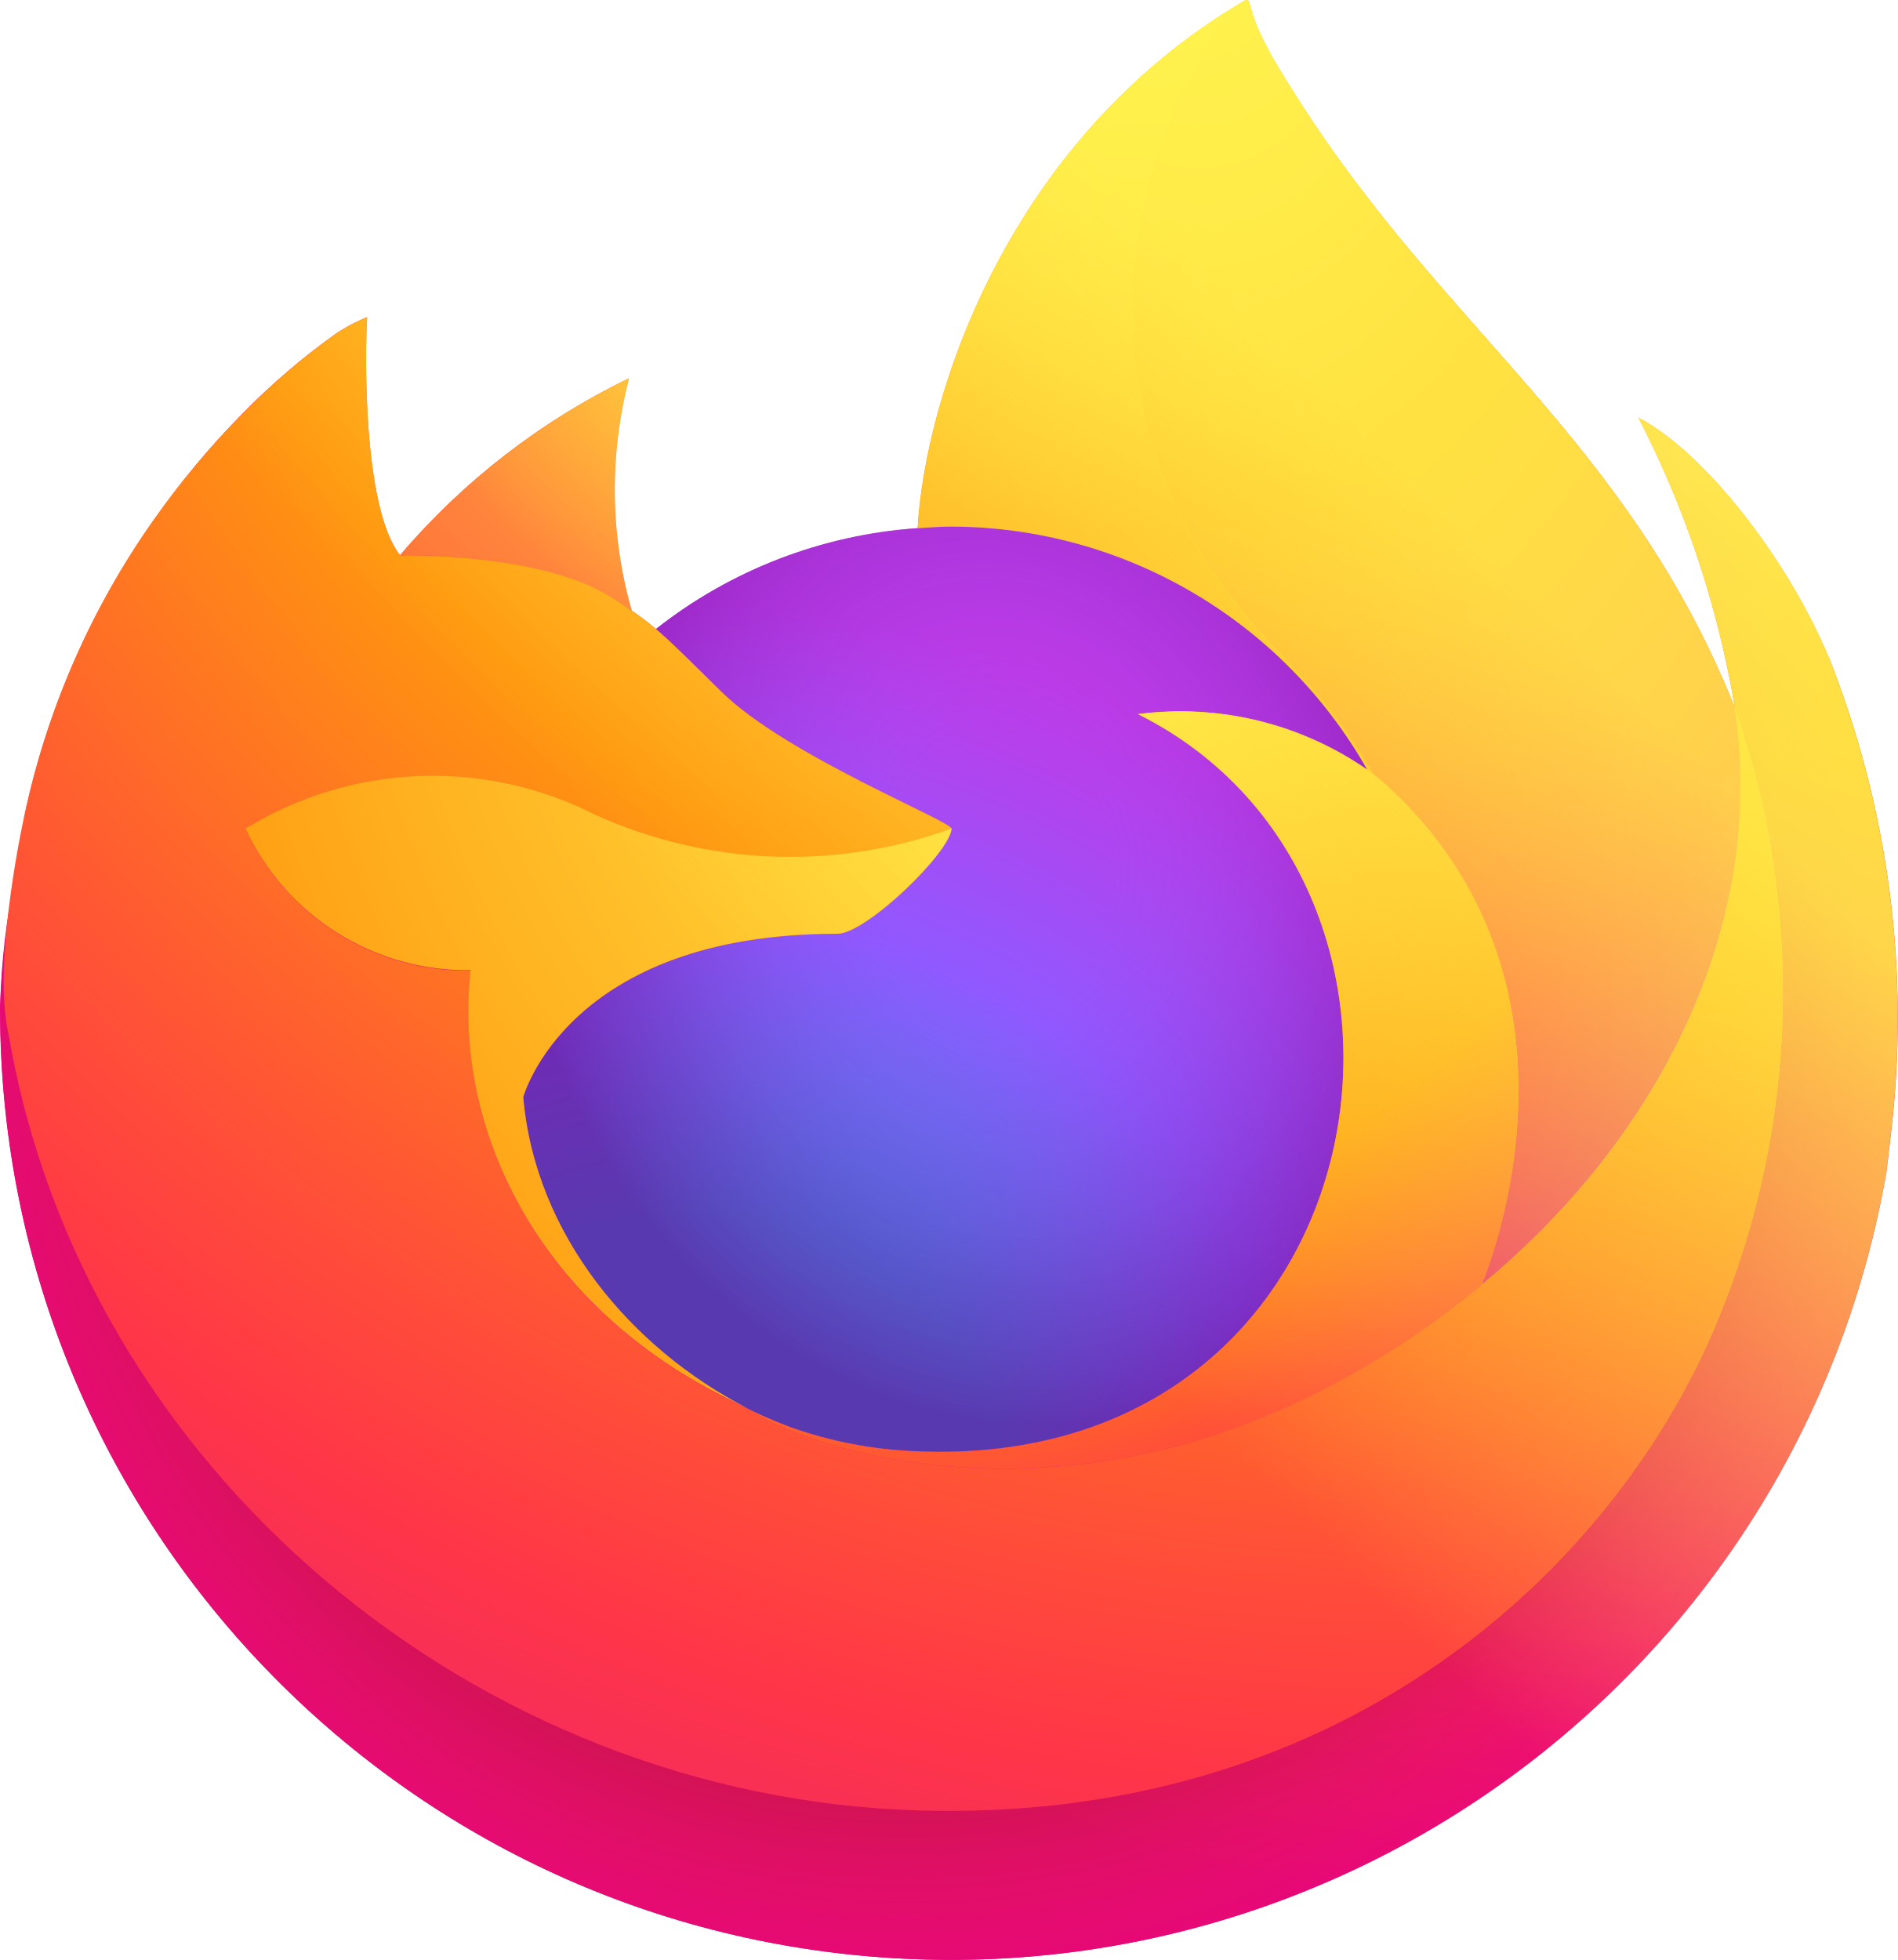
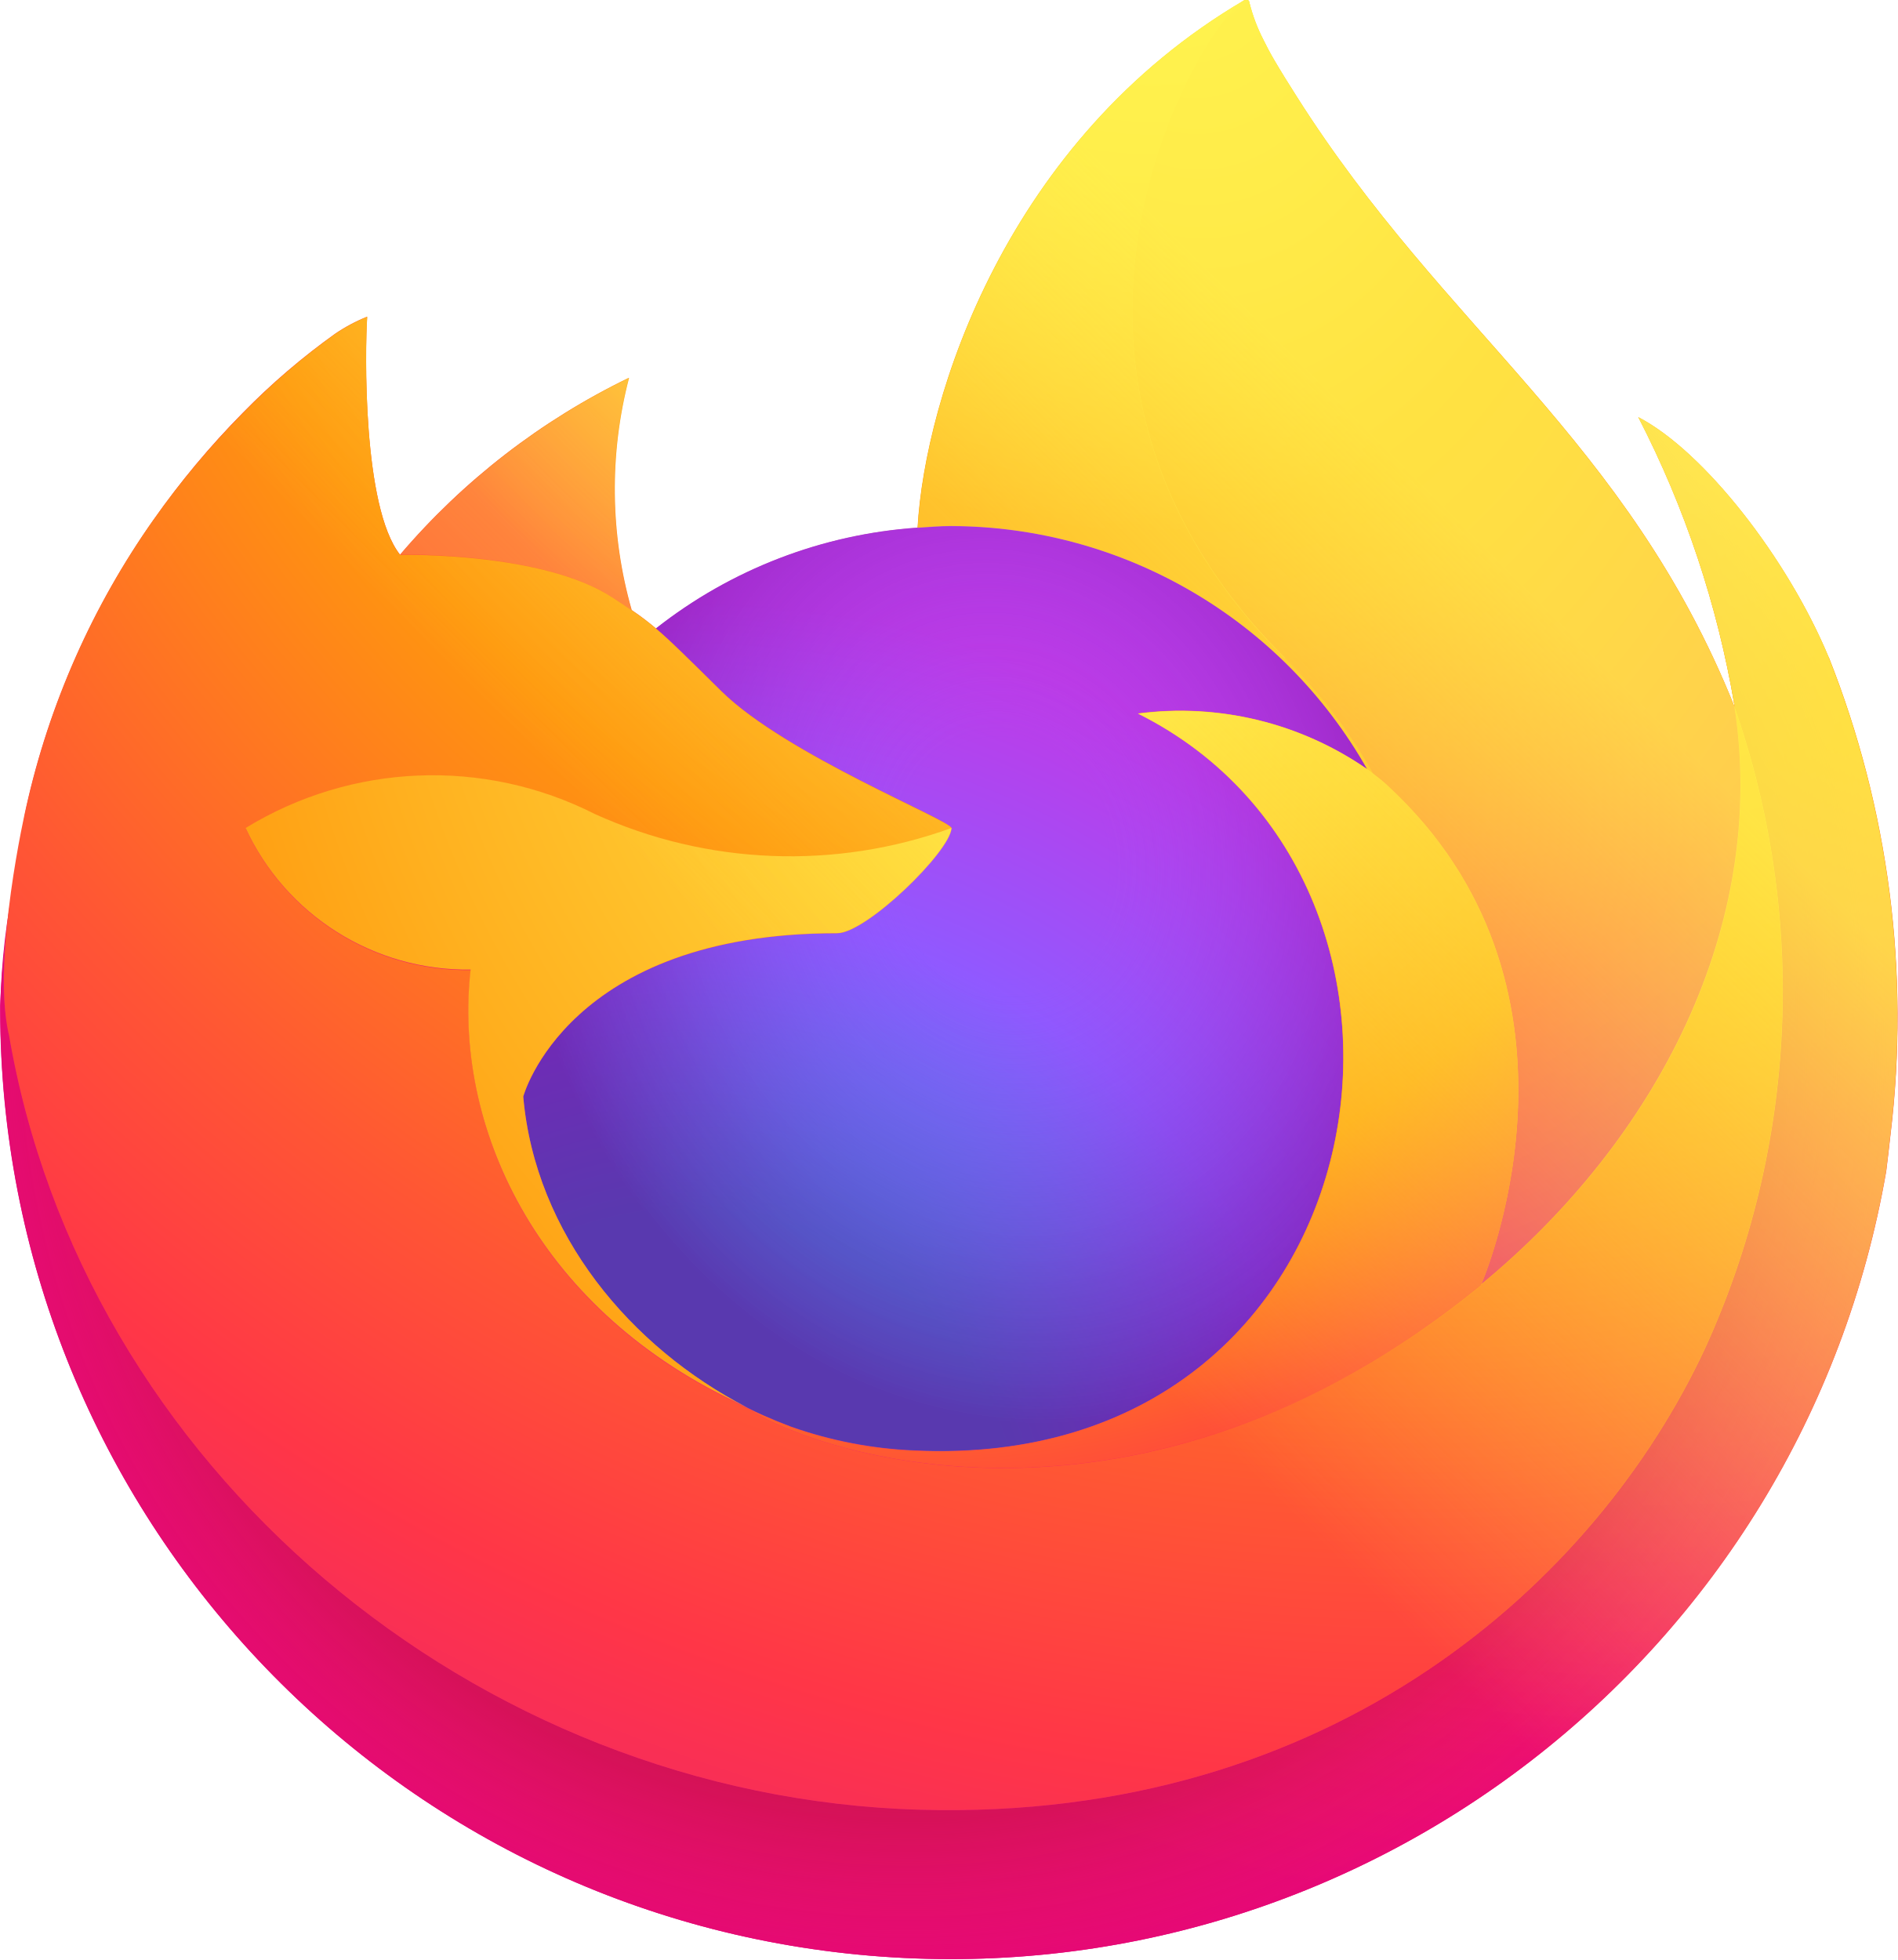
- <svg xmlns="http://www.w3.org/2000/svg" width="76.028" height="78.517" version="1.1" viewBox="0 0 76.028 78.517" id="svg77">
-   <defs id="defs66">
-     <linearGradient id="a" x1="70.79" x2="6.447" y1="12.39" y2="74.47" gradientTransform="translate(-1.3,-0.004086)" gradientUnits="userSpaceOnUse">
-       <stop stop-color="#fff44f" offset=".048" id="stop1" />
-       <stop stop-color="#ffe847" offset=".111" id="stop2" />
-       <stop stop-color="#ffc830" offset=".225" id="stop3" />
-       <stop stop-color="#ff980e" offset=".368" id="stop4" />
-       <stop stop-color="#ff8b16" offset=".401" id="stop5" />
-       <stop stop-color="#ff672a" offset=".462" id="stop6" />
-       <stop stop-color="#ff3647" offset=".534" id="stop7" />
-       <stop stop-color="#e31587" offset=".705" id="stop8" />
+ <svg xmlns="http://www.w3.org/2000/svg" viewBox="0 0 77.42 79.97">
+   <defs>
+     <linearGradient id="a" x1="70.79" x2="6.45" y1="12.39" y2="74.47" gradientTransform="translate(-1.3 -.004)" gradientUnits="userSpaceOnUse">
+       <stop stop-color="#fff44f" offset=".048" />
+       <stop stop-color="#ffe847" offset=".111" />
+       <stop stop-color="#ffc830" offset=".225" />
+       <stop stop-color="#ff980e" offset=".368" />
+       <stop stop-color="#ff8b16" offset=".401" />
+       <stop stop-color="#ff672a" offset=".462" />
+       <stop stop-color="#ff3647" offset=".534" />
+       <stop stop-color="#e31587" offset=".705" />
    </linearGradient>
-     <radialGradient id="b" cx="-7907" cy="-8515" r="80.8" gradientTransform="translate(7974,8524)" gradientUnits="userSpaceOnUse">
-       <stop stop-color="#ffbd4f" offset=".129" id="stop9" />
-       <stop stop-color="#ffac31" offset=".186" id="stop10" />
-       <stop stop-color="#ff9d17" offset=".247" id="stop11" />
-       <stop stop-color="#ff980e" offset=".283" id="stop12" />
-       <stop stop-color="#ff563b" offset=".403" id="stop13" />
-       <stop stop-color="#ff3750" offset=".467" id="stop14" />
-       <stop stop-color="#f5156c" offset=".71" id="stop15" />
-       <stop stop-color="#eb0878" offset=".782" id="stop16" />
-       <stop stop-color="#e50080" offset=".86" id="stop17" />
+     <radialGradient id="b" cx="-7907" cy="-8515" r="80.8" gradientTransform="translate(7974 8524)" gradientUnits="userSpaceOnUse">
+       <stop stop-color="#ffbd4f" offset=".129" />
+       <stop stop-color="#ffac31" offset=".186" />
+       <stop stop-color="#ff9d17" offset=".247" />
+       <stop stop-color="#ff980e" offset=".283" />
+       <stop stop-color="#ff563b" offset=".403" />
+       <stop stop-color="#ff3750" offset=".467" />
+       <stop stop-color="#f5156c" offset=".71" />
+       <stop stop-color="#eb0878" offset=".782" />
+       <stop stop-color="#e50080" offset=".86" />
    </radialGradient>
-     <radialGradient id="c" cx="-7937" cy="-8482" r="80.8" gradientTransform="translate(7974,8524)" gradientUnits="userSpaceOnUse">
-       <stop stop-color="#960e18" offset=".3" id="stop18" />
-       <stop stop-color="#b11927" stop-opacity=".74" offset=".351" id="stop19" />
-       <stop stop-color="#db293d" stop-opacity=".343" offset=".435" id="stop20" />
-       <stop stop-color="#f5334b" stop-opacity=".094" offset=".497" id="stop21" />
-       <stop stop-color="#ff3750" stop-opacity="0" offset=".53" id="stop22" />
+     <radialGradient id="c" cx="-7937" cy="-8482" r="80.8" gradientTransform="translate(7974 8524)" gradientUnits="userSpaceOnUse">
+       <stop stop-color="#960e18" offset=".3" />
+       <stop stop-color="#b11927" stop-opacity=".74" offset=".351" />
+       <stop stop-color="#db293d" stop-opacity=".343" offset=".435" />
+       <stop stop-color="#f5334b" stop-opacity=".094" offset=".497" />
+       <stop stop-color="#ff3750" stop-opacity="0" offset=".53" />
    </radialGradient>
-     <radialGradient id="d" cx="-7927" cy="-8533" r="58.53" gradientTransform="translate(7974,8524)" gradientUnits="userSpaceOnUse">
-       <stop stop-color="#fff44f" offset=".132" id="stop23" />
-       <stop stop-color="#ffdc3e" offset=".252" id="stop24" />
-       <stop stop-color="#ff9d12" offset=".506" id="stop25" />
-       <stop stop-color="#ff980e" offset=".526" id="stop26" />
+     <radialGradient id="d" cx="-7927" cy="-8533" r="58.53" gradientTransform="translate(7974 8524)" gradientUnits="userSpaceOnUse">
+       <stop stop-color="#fff44f" offset=".132" />
+       <stop stop-color="#ffdc3e" offset=".252" />
+       <stop stop-color="#ff9d12" offset=".506" />
+       <stop stop-color="#ff980e" offset=".526" />
    </radialGradient>
-     <radialGradient id="e" cx="-7946" cy="-8461" r="38.47" gradientTransform="translate(7974,8524)" gradientUnits="userSpaceOnUse">
-       <stop stop-color="#3a8ee6" offset=".353" id="stop27" />
-       <stop stop-color="#5c79f0" offset=".472" id="stop28" />
-       <stop stop-color="#9059ff" offset=".669" id="stop29" />
-       <stop stop-color="#c139e6" offset="1" id="stop30" />
+     <radialGradient id="e" cx="-7946" cy="-8461" r="38.47" gradientTransform="translate(7974 8524)" gradientUnits="userSpaceOnUse">
+       <stop stop-color="#3a8ee6" offset=".353" />
+       <stop stop-color="#5c79f0" offset=".472" />
+       <stop stop-color="#9059ff" offset=".669" />
+       <stop stop-color="#c139e6" offset="1" />
    </radialGradient>
-     <radialGradient id="f" cx="-7936" cy="-8492" r="20.4" gradientTransform="matrix(0.972,-0.235,0.275,1.138,10090,7834)" gradientUnits="userSpaceOnUse">
-       <stop stop-color="#9059ff" stop-opacity="0" offset=".206" id="stop31" />
-       <stop stop-color="#8c4ff3" stop-opacity=".064" offset=".278" id="stop32" />
-       <stop stop-color="#7716a8" stop-opacity=".45" offset=".747" id="stop33" />
-       <stop stop-color="#6e008b" stop-opacity=".6" offset=".975" id="stop34" />
+     <radialGradient id="f" cx="-7936" cy="-8492" r="20.4" gradientTransform="matrix(.972 -.235 .275 1.138 10090 7834)" gradientUnits="userSpaceOnUse">
+       <stop stop-color="#9059ff" stop-opacity="0" offset=".206" />
+       <stop stop-color="#8c4ff3" stop-opacity=".064" offset=".278" />
+       <stop stop-color="#7716a8" stop-opacity=".45" offset=".747" />
+       <stop stop-color="#6e008b" stop-opacity=".6" offset=".975" />
    </radialGradient>
-     <radialGradient id="g" cx="-7938" cy="-8518" r="27.68" gradientTransform="translate(7974,8524)" gradientUnits="userSpaceOnUse">
-       <stop stop-color="#ffe226" offset="0" id="stop35" />
-       <stop stop-color="#ffdb27" offset=".121" id="stop36" />
-       <stop stop-color="#ffc82a" offset=".295" id="stop37" />
-       <stop stop-color="#ffa930" offset=".502" id="stop38" />
-       <stop stop-color="#ff7e37" offset=".732" id="stop39" />
-       <stop stop-color="#ff7139" offset=".792" id="stop40" />
+     <radialGradient id="g" cx="-7938" cy="-8518" r="27.68" gradientTransform="translate(7974 8524)" gradientUnits="userSpaceOnUse">
+       <stop stop-color="#ffe226" offset="0" />
+       <stop stop-color="#ffdb27" offset=".121" />
+       <stop stop-color="#ffc82a" offset=".295" />
+       <stop stop-color="#ffa930" offset=".502" />
+       <stop stop-color="#ff7e37" offset=".732" />
+       <stop stop-color="#ff7139" offset=".792" />
    </radialGradient>
-     <radialGradient id="h" cx="-7916" cy="-8536" r="118.1" gradientTransform="translate(7974,8524)" gradientUnits="userSpaceOnUse">
-       <stop stop-color="#fff44f" offset=".113" id="stop41" />
-       <stop stop-color="#ff980e" offset=".456" id="stop42" />
-       <stop stop-color="#ff5634" offset=".622" id="stop43" />
-       <stop stop-color="#ff3647" offset=".716" id="stop44" />
-       <stop stop-color="#e31587" offset=".904" id="stop45" />
+     <radialGradient id="h" cx="-7916" cy="-8536" r="118.1" gradientTransform="translate(7974 8524)" gradientUnits="userSpaceOnUse">
+       <stop stop-color="#fff44f" offset=".113" />
+       <stop stop-color="#ff980e" offset=".456" />
+       <stop stop-color="#ff5634" offset=".622" />
+       <stop stop-color="#ff3647" offset=".716" />
+       <stop stop-color="#e31587" offset=".904" />
    </radialGradient>
-     <radialGradient id="i" cx="-7927" cy="-8523" r="86.5" gradientTransform="matrix(0.105,0.995,-0.653,0.069,-4685,8470)" gradientUnits="userSpaceOnUse">
-       <stop stop-color="#fff44f" offset="0" id="stop46" />
-       <stop stop-color="#ffe847" offset=".06" id="stop47" />
-       <stop stop-color="#ffc830" offset=".168" id="stop48" />
-       <stop stop-color="#ff980e" offset=".304" id="stop49" />
-       <stop stop-color="#ff8b16" offset=".356" id="stop50" />
-       <stop stop-color="#ff672a" offset=".455" id="stop51" />
-       <stop stop-color="#ff3647" offset=".57" id="stop52" />
-       <stop stop-color="#e31587" offset=".737" id="stop53" />
+     <radialGradient id="i" cx="-7927" cy="-8523" r="86.5" gradientTransform="matrix(.105 .995 -.653 .069 -4685 8470)" gradientUnits="userSpaceOnUse">
+       <stop stop-color="#fff44f" offset="0" />
+       <stop stop-color="#ffe847" offset=".06" />
+       <stop stop-color="#ffc830" offset=".168" />
+       <stop stop-color="#ff980e" offset=".304" />
+       <stop stop-color="#ff8b16" offset=".356" />
+       <stop stop-color="#ff672a" offset=".455" />
+       <stop stop-color="#ff3647" offset=".57" />
+       <stop stop-color="#e31587" offset=".737" />
    </radialGradient>
-     <radialGradient id="j" cx="-7938" cy="-8508" r="73.72" gradientTransform="translate(7974,8524)" gradientUnits="userSpaceOnUse">
-       <stop stop-color="#fff44f" offset=".137" id="stop54" />
-       <stop stop-color="#ff980e" offset=".48" id="stop55" />
-       <stop stop-color="#ff5634" offset=".592" id="stop56" />
-       <stop stop-color="#ff3647" offset=".655" id="stop57" />
-       <stop stop-color="#e31587" offset=".904" id="stop58" />
+     <radialGradient id="j" cx="-7938" cy="-8508" r="73.72" gradientTransform="translate(7974 8524)" gradientUnits="userSpaceOnUse">
+       <stop stop-color="#fff44f" offset=".137" />
+       <stop stop-color="#ff980e" offset=".48" />
+       <stop stop-color="#ff5634" offset=".592" />
+       <stop stop-color="#ff3647" offset=".655" />
+       <stop stop-color="#e31587" offset=".904" />
    </radialGradient>
-     <radialGradient id="k" cx="-7919" cy="-8504" r="80.69" gradientTransform="translate(7974,8524)" gradientUnits="userSpaceOnUse">
-       <stop stop-color="#fff44f" offset=".094" id="stop59" />
-       <stop stop-color="#ffe141" offset=".231" id="stop60" />
-       <stop stop-color="#ffaf1e" offset=".509" id="stop61" />
-       <stop stop-color="#ff980e" offset=".626" id="stop62" />
+     <radialGradient id="k" cx="-7919" cy="-8504" r="80.69" gradientTransform="translate(7974 8524)" gradientUnits="userSpaceOnUse">
+       <stop stop-color="#fff44f" offset=".094" />
+       <stop stop-color="#ffe141" offset=".231" />
+       <stop stop-color="#ffaf1e" offset=".509" />
+       <stop stop-color="#ff980e" offset=".626" />
    </radialGradient>
-     <linearGradient id="l" x1="70.01" x2="15.27" y1="12.06" y2="66.81" gradientTransform="translate(-1.3,-0.004086)" gradientUnits="userSpaceOnUse">
-       <stop stop-color="#fff44f" stop-opacity=".8" offset=".167" id="stop63" />
-       <stop stop-color="#fff44f" stop-opacity=".634" offset=".266" id="stop64" />
-       <stop stop-color="#fff44f" stop-opacity=".217" offset=".489" id="stop65" />
-       <stop stop-color="#fff44f" stop-opacity="0" offset=".6" id="stop66" />
+     <linearGradient id="l" x1="70.01" x2="15.27" y1="12.06" y2="66.81" gradientTransform="translate(-1.3 -.004)" gradientUnits="userSpaceOnUse">
+       <stop stop-color="#fff44f" stop-opacity=".8" offset=".167" />
+       <stop stop-color="#fff44f" stop-opacity=".634" offset=".266" />
+       <stop stop-color="#fff44f" stop-opacity=".217" offset=".489" />
+       <stop stop-color="#fff44f" stop-opacity="0" offset=".6" />
    </linearGradient>
  </defs>
-   <g transform="matrix(0.9819843,0,0,0.9819843,-0.00392794,0.01759176)" id="g77">
-     <path d="m 74.62,26.83 c -1.684,-4.052 -5.1,-8.427 -7.775,-9.81 a 40.27,40.27 0 0 1 3.925,11.76 l 0.007,0.065 C 66.395,17.925 58.967,13.515 52.897,3.925 52.59,3.44 52.283,2.954 51.984,2.441 51.813,2.148 51.676,1.884 51.557,1.641 a 7.053,7.053 0 0 1 -0.578,-1.535 0.1,0.1 0 0 0 -0.088,-0.1 0.138,0.138 0 0 0 -0.073,0 c -0.005,0 -0.013,0.009 -0.019,0.011 -0.006,0.002 -0.019,0.011 -0.028,0.015 l 0.015,-0.026 c -9.735,5.7 -13.04,16.25 -13.34,21.53 a 19.39,19.39 0 0 0 -10.67,4.111 11.59,11.59 0 0 0 -1,-0.758 17.97,17.97 0 0 1 -0.109,-9.473 28.7,28.7 0 0 0 -9.329,7.21 H 16.32 c -1.536,-1.947 -1.428,-8.367 -1.34,-9.708 a 6.928,6.928 0 0 0 -1.294,0.687 28.22,28.22 0 0 0 -3.788,3.245 33.84,33.84 0 0 0 -3.623,4.347 v 0.006 -0.007 a 32.73,32.73 0 0 0 -5.2,11.74 l -0.052,0.256 c -0.073,0.341 -0.336,2.049 -0.381,2.42 0,0.029 -0.006,0.056 -0.009,0.085 A 36.94,36.94 0 0 0 0.004,41.04 v 0.2 a 38.76,38.76 0 0 0 76.95,6.554 c 0.065,-0.5 0.118,-0.995 0.176,-1.5 A 39.86,39.86 0 0 0 74.616,26.824 Z M 29.95,57.17 c 0.181,0.087 0.351,0.181 0.537,0.264 l 0.027,0.017 Q 30.232,57.316 29.95,57.17 Z m 8.878,-23.38 m 31.95,-4.934 v -0.037 l 0.007,0.041 z" fill="url(#a)" id="path66" style="fill:url(#a)" />
-     <path d="m 74.62,26.83 c -1.684,-4.052 -5.1,-8.427 -7.775,-9.81 a 40.27,40.27 0 0 1 3.925,11.76 v 0.037 l 0.007,0.041 a 35.1,35.1 0 0 1 -1.206,26.16 c -4.442,9.531 -15.19,19.3 -32.02,18.82 -18.18,-0.515 -34.2,-14.01 -37.19,-31.68 -0.545,-2.787 0,-4.2 0.274,-6.465 a 28.88,28.88 0 0 0 -0.623,5.348 v 0.2 a 38.76,38.76 0 0 0 76.95,6.554 c 0.065,-0.5 0.118,-0.995 0.176,-1.5 a 39.86,39.86 0 0 0 -2.514,-19.47 z" fill="url(#b)" id="path67" style="fill:url(#b)" />
-     <path d="m 74.62,26.83 c -1.684,-4.052 -5.1,-8.427 -7.775,-9.81 a 40.27,40.27 0 0 1 3.925,11.76 v 0.037 l 0.007,0.041 a 35.1,35.1 0 0 1 -1.206,26.16 c -4.442,9.531 -15.19,19.3 -32.02,18.82 -18.18,-0.515 -34.2,-14.01 -37.19,-31.68 -0.545,-2.787 0,-4.2 0.274,-6.465 a 28.88,28.88 0 0 0 -0.623,5.348 v 0.2 a 38.76,38.76 0 0 0 76.95,6.554 c 0.065,-0.5 0.118,-0.995 0.176,-1.5 a 39.86,39.86 0 0 0 -2.514,-19.47 z" fill="url(#c)" id="path68" style="fill:url(#c)" />
-     <path d="m 55.78,31.38 c 0.084,0.059 0.162,0.118 0.241,0.177 a 21.1,21.1 0 0 0 -3.6,-4.695 C 40.371,14.812 49.264,0.742 50.763,0.022 L 50.778,0 c -9.735,5.7 -13.04,16.25 -13.34,21.53 0.452,-0.031 0.9,-0.069 1.362,-0.069 a 19.56,19.56 0 0 1 16.98,9.917 z" fill="url(#d)" id="path69" style="fill:url(#d)" />
-     <path d="m 38.82,33.79 c -0.064,0.964 -3.47,4.289 -4.661,4.289 -11.02,0 -12.81,6.667 -12.81,6.667 0.488,5.614 4.4,10.24 9.129,12.68 0.216,0.112 0.435,0.213 0.654,0.312 q 0.569,0.252 1.138,0.466 a 17.24,17.24 0 0 0 5.043,0.973 c 19.32,0.906 23.06,-23.1 9.119,-30.07 a 13.38,13.38 0 0 1 9.345,2.269 19.56,19.56 0 0 0 -16.98,-9.917 c -0.46,0 -0.91,0.038 -1.362,0.069 a 19.39,19.39 0 0 0 -10.67,4.111 c 0.591,0.5 1.258,1.168 2.663,2.553 2.63,2.591 9.375,5.275 9.39,5.59 z" fill="url(#e)" id="path70" style="fill:url(#e)" />
-     <path d="m 38.82,33.79 c -0.064,0.964 -3.47,4.289 -4.661,4.289 -11.02,0 -12.81,6.667 -12.81,6.667 0.488,5.614 4.4,10.24 9.129,12.68 0.216,0.112 0.435,0.213 0.654,0.312 q 0.569,0.252 1.138,0.466 a 17.24,17.24 0 0 0 5.043,0.973 c 19.32,0.906 23.06,-23.1 9.119,-30.07 a 13.38,13.38 0 0 1 9.345,2.269 19.56,19.56 0 0 0 -16.98,-9.917 c -0.46,0 -0.91,0.038 -1.362,0.069 a 19.39,19.39 0 0 0 -10.67,4.111 c 0.591,0.5 1.258,1.168 2.663,2.553 2.63,2.591 9.375,5.275 9.39,5.59 z" fill="url(#f)" id="path71" style="fill:url(#f)" />
-     <path d="m 24.96,24.36 c 0.314,0.2 0.573,0.374 0.8,0.531 a 17.97,17.97 0 0 1 -0.109,-9.473 28.7,28.7 0 0 0 -9.329,7.21 c 0.189,-0.005 5.811,-0.106 8.638,1.732 z" fill="url(#g)" id="path72" style="fill:url(#g)" />
-     <path d="m 0.354,42.16 c 2.991,17.67 19.01,31.17 37.19,31.68 16.83,0.476 27.58,-9.294 32.02,-18.82 A 35.1,35.1 0 0 0 70.77,28.86 v -0.037 c 0,-0.029 -0.006,-0.046 0,-0.037 l 0.007,0.065 c 1.375,8.977 -3.191,17.67 -10.33,23.56 l -0.022,0.05 c -13.91,11.33 -27.22,6.834 -29.91,5 Q 30.233,57.326 29.951,57.18 C 21.842,53.304 18.491,45.92 19.211,39.58 a 9.953,9.953 0 0 1 -9.181,-5.775 14.62,14.62 0 0 1 14.25,-0.572 19.3,19.3 0 0 0 14.55,0.572 c -0.015,-0.315 -6.76,-3 -9.39,-5.59 -1.405,-1.385 -2.072,-2.052 -2.663,-2.553 a 11.59,11.59 0 0 0 -1,-0.758 c -0.23,-0.157 -0.489,-0.327 -0.8,-0.531 -2.827,-1.838 -8.449,-1.737 -8.635,-1.732 h -0.018 c -1.536,-1.947 -1.428,-8.367 -1.34,-9.708 A 6.928,6.928 0 0 0 13.69,13.62 28.22,28.22 0 0 0 9.902,16.865 33.84,33.84 0 0 0 6.264,21.202 v 0.006 -0.007 a 32.73,32.73 0 0 0 -5.2,11.74 C 1.045,33.02 -0.332,39.04 0.347,42.162 Z" fill="url(#h)" id="path73" style="fill:url(#h)" />
-     <path d="m 52.42,26.86 a 21.1,21.1 0 0 1 3.6,4.7 c 0.213,0.161 0.412,0.321 0.581,0.476 8.787,8.1 4.183,19.55 3.84,20.36 7.138,-5.881 11.7,-14.58 10.33,-23.56 C 66.387,17.906 58.951,13.496 52.891,3.906 52.584,3.421 52.277,2.935 51.978,2.422 51.807,2.129 51.67,1.865 51.551,1.622 a 7.053,7.053 0 0 1 -0.578,-1.535 0.1,0.1 0 0 0 -0.088,-0.1 0.138,0.138 0 0 0 -0.073,0 c -0.005,0 -0.013,0.009 -0.019,0.011 -0.006,0.002 -0.019,0.011 -0.028,0.015 -1.499,0.711 -10.39,14.79 1.66,26.83 z" fill="url(#i)" id="path74" style="fill:url(#i)" />
-     <path d="M 56.6,32.04 C 56.431,31.885 56.232,31.725 56.019,31.564 55.94,31.505 55.862,31.446 55.778,31.387 a 13.38,13.38 0 0 0 -9.345,-2.269 c 13.94,6.97 10.2,30.97 -9.119,30.07 a 17.24,17.24 0 0 1 -5.043,-0.973 q -0.569,-0.213 -1.138,-0.466 c -0.219,-0.1 -0.438,-0.2 -0.654,-0.312 l 0.027,0.017 c 2.694,1.839 16,6.332 29.91,-5 l 0.022,-0.05 c 0.347,-0.81 4.951,-12.26 -3.84,-20.36 z" fill="url(#j)" id="path75" style="fill:url(#j)" />
-     <path d="m 21.35,44.74 c 0,0 1.789,-6.667 12.81,-6.667 1.191,0 4.6,-3.325 4.661,-4.289 a 19.3,19.3 0 0 1 -14.55,-0.572 14.62,14.62 0 0 0 -14.25,0.572 9.953,9.953 0 0 0 9.181,5.775 c -0.718,6.337 2.632,13.72 10.74,17.6 0.181,0.087 0.351,0.181 0.537,0.264 -4.733,-2.445 -8.641,-7.069 -9.129,-12.68 z" fill="url(#k)" id="path76" style="fill:url(#k)" />
-     <path d="m 74.62,26.83 c -1.684,-4.052 -5.1,-8.427 -7.775,-9.81 a 40.27,40.27 0 0 1 3.925,11.76 l 0.007,0.065 C 66.395,17.925 58.967,13.515 52.897,3.925 52.59,3.44 52.283,2.954 51.984,2.441 51.813,2.148 51.676,1.884 51.557,1.641 a 7.053,7.053 0 0 1 -0.578,-1.535 0.1,0.1 0 0 0 -0.088,-0.1 0.138,0.138 0 0 0 -0.073,0 c -0.005,0 -0.013,0.009 -0.019,0.011 -0.006,0.002 -0.019,0.011 -0.028,0.015 l 0.015,-0.026 c -9.735,5.7 -13.04,16.25 -13.34,21.53 0.452,-0.031 0.9,-0.069 1.362,-0.069 a 19.56,19.56 0 0 1 16.98,9.917 13.38,13.38 0 0 0 -9.345,-2.269 c 13.94,6.97 10.2,30.97 -9.119,30.07 a 17.24,17.24 0 0 1 -5.043,-0.973 q -0.569,-0.213 -1.138,-0.466 c -0.219,-0.1 -0.438,-0.2 -0.654,-0.312 l 0.027,0.017 Q 30.234,57.316 29.952,57.17 c 0.181,0.087 0.351,0.181 0.537,0.264 -4.733,-2.446 -8.641,-7.07 -9.129,-12.68 0,0 1.789,-6.667 12.81,-6.667 1.191,0 4.6,-3.325 4.661,-4.289 -0.015,-0.315 -6.76,-3 -9.39,-5.59 -1.405,-1.385 -2.072,-2.052 -2.663,-2.553 a 11.59,11.59 0 0 0 -1,-0.758 17.97,17.97 0 0 1 -0.109,-9.473 28.7,28.7 0 0 0 -9.329,7.21 h -0.018 c -1.536,-1.947 -1.428,-8.367 -1.34,-9.708 A 6.928,6.928 0 0 0 13.688,13.613 28.22,28.22 0 0 0 9.9,16.858 33.84,33.84 0 0 0 6.277,21.205 v 0.006 -0.007 a 32.73,32.73 0 0 0 -5.2,11.74 L 1.025,33.2 c -0.073,0.341 -0.4,2.073 -0.447,2.445 a 45.09,45.09 0 0 0 -0.572,5.403 v 0.2 a 38.76,38.76 0 0 0 76.95,6.554 c 0.065,-0.5 0.118,-0.995 0.176,-1.5 a 39.86,39.86 0 0 0 -2.514,-19.47 z m -3.845,1.991 0.007,0.041 z" fill="url(#l)" id="path77" style="fill:url(#l)" />
-   </g>
+   <path d="m74.62 26.83c-1.684-4.052-5.1-8.427-7.775-9.81a40.27 40.27 0 0 1 3.925 11.76l.007.065C66.395 17.925 58.967 13.515 52.897 3.925 52.59 3.44 52.283 2.954 51.984 2.441c-.171-.293-.308-.557-.427-.8a7.053 7.053 0 0 1-.578-1.535.1.1 0 0 0-.088-.1.138.138 0 0 0-.073 0c-.005 0-.013.009-.019.011-.006.002-.019.011-.028.015l.015-.026c-9.735 5.7-13.04 16.25-13.34 21.53a19.39 19.39 0 0 0-10.67 4.111 11.59 11.59 0 0 0-1-.758 17.97 17.97 0 0 1-.109-9.473 28.7 28.7 0 0 0-9.329 7.21H16.32c-1.536-1.947-1.428-8.367-1.34-9.708a6.928 6.928 0 0 0-1.294.687 28.22 28.22 0 0 0-3.788 3.245 33.84 33.84 0 0 0-3.623 4.347v.006-.007a32.73 32.73 0 0 0-5.2 11.74l-.052.256c-.073.341-.336 2.049-.381 2.42 0 .029-.006.056-.009.085A36.94 36.94 0 0 0 .004 41.04v.2a38.76 38.76 0 0 0 76.95 6.554c.065-.5.118-.995.176-1.5A39.86 39.86 0 0 0 74.616 26.824ZM29.95 57.17c.181.087.351.181.537.264l.027.017Q30.232 57.316 29.95 57.17Zm8.878-23.38m31.95-4.934v-.037l.007.041z" fill="url(#a)" />
+   <path d="m74.62 26.83c-1.684-4.052-5.1-8.427-7.775-9.81a40.27 40.27 0 0 1 3.925 11.76v.037l.007.041a35.1 35.1 0 0 1-1.206 26.16c-4.442 9.531-15.19 19.3-32.02 18.82-18.18-.515-34.2-14.01-37.19-31.68-.545-2.787 0-4.2.274-6.465a28.88 28.88 0 0 0-.623 5.348v.2a38.76 38.76 0 0 0 76.95 6.554c.065-.5.118-.995.176-1.5a39.86 39.86 0 0 0-2.514-19.47z" fill="url(#b)" />
+   <path d="m74.62 26.83c-1.684-4.052-5.1-8.427-7.775-9.81a40.27 40.27 0 0 1 3.925 11.76v.037l.007.041a35.1 35.1 0 0 1-1.206 26.16c-4.442 9.531-15.19 19.3-32.02 18.82-18.18-.515-34.2-14.01-37.19-31.68-.545-2.787 0-4.2.274-6.465a28.88 28.88 0 0 0-.623 5.348v.2a38.76 38.76 0 0 0 76.95 6.554c.065-.5.118-.995.176-1.5a39.86 39.86 0 0 0-2.514-19.47z" fill="url(#c)" />
+   <path d="m55.78 31.38c.084.059.162.118.241.177a21.1 21.1 0 0 0-3.6-4.695C40.371 14.812 49.264.742 50.763.022L50.778 0c-9.735 5.7-13.04 16.25-13.34 21.53.452-.031.9-.069 1.362-.069a19.56 19.56 0 0 1 16.98 9.917z" fill="url(#d)" />
+   <path d="m38.82 33.79c-.064.964-3.47 4.289-4.661 4.289-11.02 0-12.81 6.667-12.81 6.667.488 5.614 4.4 10.24 9.129 12.68.216.112.435.213.654.312q.569.252 1.138.466a17.24 17.24 0 0 0 5.043.973c19.32.906 23.06-23.1 9.119-30.07a13.38 13.38 0 0 1 9.345 2.269 19.56 19.56 0 0 0-16.98-9.917c-.46 0-.91.038-1.362.069a19.39 19.39 0 0 0-10.67 4.111c.591.5 1.258 1.168 2.663 2.553 2.63 2.591 9.375 5.275 9.39 5.59z" fill="url(#e)" />
+   <path d="m38.82 33.79c-.064.964-3.47 4.289-4.661 4.289-11.02 0-12.81 6.667-12.81 6.667.488 5.614 4.4 10.24 9.129 12.68.216.112.435.213.654.312q.569.252 1.138.466a17.24 17.24 0 0 0 5.043.973c19.32.906 23.06-23.1 9.119-30.07a13.38 13.38 0 0 1 9.345 2.269 19.56 19.56 0 0 0-16.98-9.917c-.46 0-.91.038-1.362.069a19.39 19.39 0 0 0-10.67 4.111c.591.5 1.258 1.168 2.663 2.553 2.63 2.591 9.375 5.275 9.39 5.59z" fill="url(#f)" />
+   <path d="m24.96 24.36c.314.2.573.374.8.531a17.97 17.97 0 0 1-.109-9.473 28.7 28.7 0 0 0-9.329 7.21c.189-.005 5.811-.106 8.638 1.732z" fill="url(#g)" />
+   <path d="m.354 42.16c2.991 17.67 19.01 31.17 37.19 31.68 16.83.476 27.58-9.294 32.02-18.82A35.1 35.1 0 0 0 70.77 28.86v-.037c0-.029-.006-.046 0-.037l.007.065c1.375 8.977-3.191 17.67-10.33 23.56l-.022.05c-13.91 11.33-27.22 6.834-29.91 5Q30.233 57.326 29.951 57.18C21.842 53.304 18.491 45.92 19.211 39.58a9.953 9.953 0 0 1-9.181-5.775 14.62 14.62 0 0 1 14.25-.572 19.3 19.3 0 0 0 14.55.572c-.015-.315-6.76-3-9.39-5.59-1.405-1.385-2.072-2.052-2.663-2.553a11.59 11.59 0 0 0-1-.758c-.23-.157-.489-.327-.8-.531-2.827-1.838-8.449-1.737-8.635-1.732h-.018c-1.536-1.947-1.428-8.367-1.34-9.708A6.928 6.928 0 0 0 13.69 13.62 28.22 28.22 0 0 0 9.902 16.865 33.84 33.84 0 0 0 6.264 21.202v.006-.007a32.73 32.73 0 0 0-5.2 11.74C1.045 33.02-.332 39.04.347 42.162Z" fill="url(#h)" />
+   <path d="m52.42 26.86a21.1 21.1 0 0 1 3.6 4.7c.213.161.412.321.581.476 8.787 8.1 4.183 19.55 3.84 20.36 7.138-5.881 11.7-14.58 10.33-23.56C66.387 17.906 58.951 13.496 52.891 3.906 52.584 3.421 52.277 2.935 51.978 2.422c-.171-.293-.308-.557-.427-.8a7.053 7.053 0 0 1-.578-1.535.1.1 0 0 0-.088-.1.138.138 0 0 0-.073 0c-.005 0-.013.009-.019.011-.006.002-.019.011-.028.015-1.499.711-10.39 14.79 1.66 26.83z" fill="url(#i)" />
+   <path d="M56.6 32.04c-.169-.155-.368-.315-.581-.476-.079-.059-.157-.118-.241-.177a13.38 13.38 0 0 0-9.345-2.269c13.94 6.97 10.2 30.97-9.119 30.07a17.24 17.24 0 0 1-5.043-.973q-.569-.213-1.138-.466c-.219-.1-.438-.2-.654-.312l.027.017c2.694 1.839 16 6.332 29.91-5l.022-.05c.347-.81 4.951-12.26-3.84-20.36z" fill="url(#j)" />
+   <path d="m21.35 44.74s1.789-6.667 12.81-6.667c1.191 0 4.6-3.325 4.661-4.289a19.3 19.3 0 0 1-14.55-.572 14.62 14.62 0 0 0-14.25.572 9.953 9.953 0 0 0 9.181 5.775c-.718 6.337 2.632 13.72 10.74 17.6.181.087.351.181.537.264-4.733-2.445-8.641-7.069-9.129-12.68z" fill="url(#k)" />
+   <path d="m74.62 26.83c-1.684-4.052-5.1-8.427-7.775-9.81a40.27 40.27 0 0 1 3.925 11.76l.007.065C66.395 17.925 58.967 13.515 52.897 3.925 52.59 3.44 52.283 2.954 51.984 2.441c-.171-.293-.308-.557-.427-.8a7.053 7.053 0 0 1-.578-1.535.1.1 0 0 0-.088-.1.138.138 0 0 0-.073 0c-.005 0-.013.009-.019.011-.006.002-.019.011-.028.015l.015-.026c-9.735 5.7-13.04 16.25-13.34 21.53.452-.031.9-.069 1.362-.069a19.56 19.56 0 0 1 16.98 9.917 13.38 13.38 0 0 0-9.345-2.269c13.94 6.97 10.2 30.97-9.119 30.07a17.24 17.24 0 0 1-5.043-.973q-.569-.213-1.138-.466c-.219-.1-.438-.2-.654-.312l.027.017Q30.234 57.316 29.952 57.17c.181.087.351.181.537.264-4.733-2.446-8.641-7.07-9.129-12.68 0 0 1.789-6.667 12.81-6.667 1.191 0 4.6-3.325 4.661-4.289-.015-.315-6.76-3-9.39-5.59-1.405-1.385-2.072-2.052-2.663-2.553a11.59 11.59 0 0 0-1-.758 17.97 17.97 0 0 1-.109-9.473 28.7 28.7 0 0 0-9.329 7.21h-.018c-1.536-1.947-1.428-8.367-1.34-9.708A6.928 6.928 0 0 0 13.688 13.613 28.22 28.22 0 0 0 9.9 16.858 33.84 33.84 0 0 0 6.277 21.205v.006-.007a32.73 32.73 0 0 0-5.2 11.74L1.025 33.2c-.073.341-.4 2.073-.447 2.445a45.09 45.09 0 0 0-.572 5.403v.2a38.76 38.76 0 0 0 76.95 6.554c.065-.5.118-.995.176-1.5a39.86 39.86 0 0 0-2.514-19.47zm-3.845 1.991.007.041z" fill="url(#l)" />
</svg>
